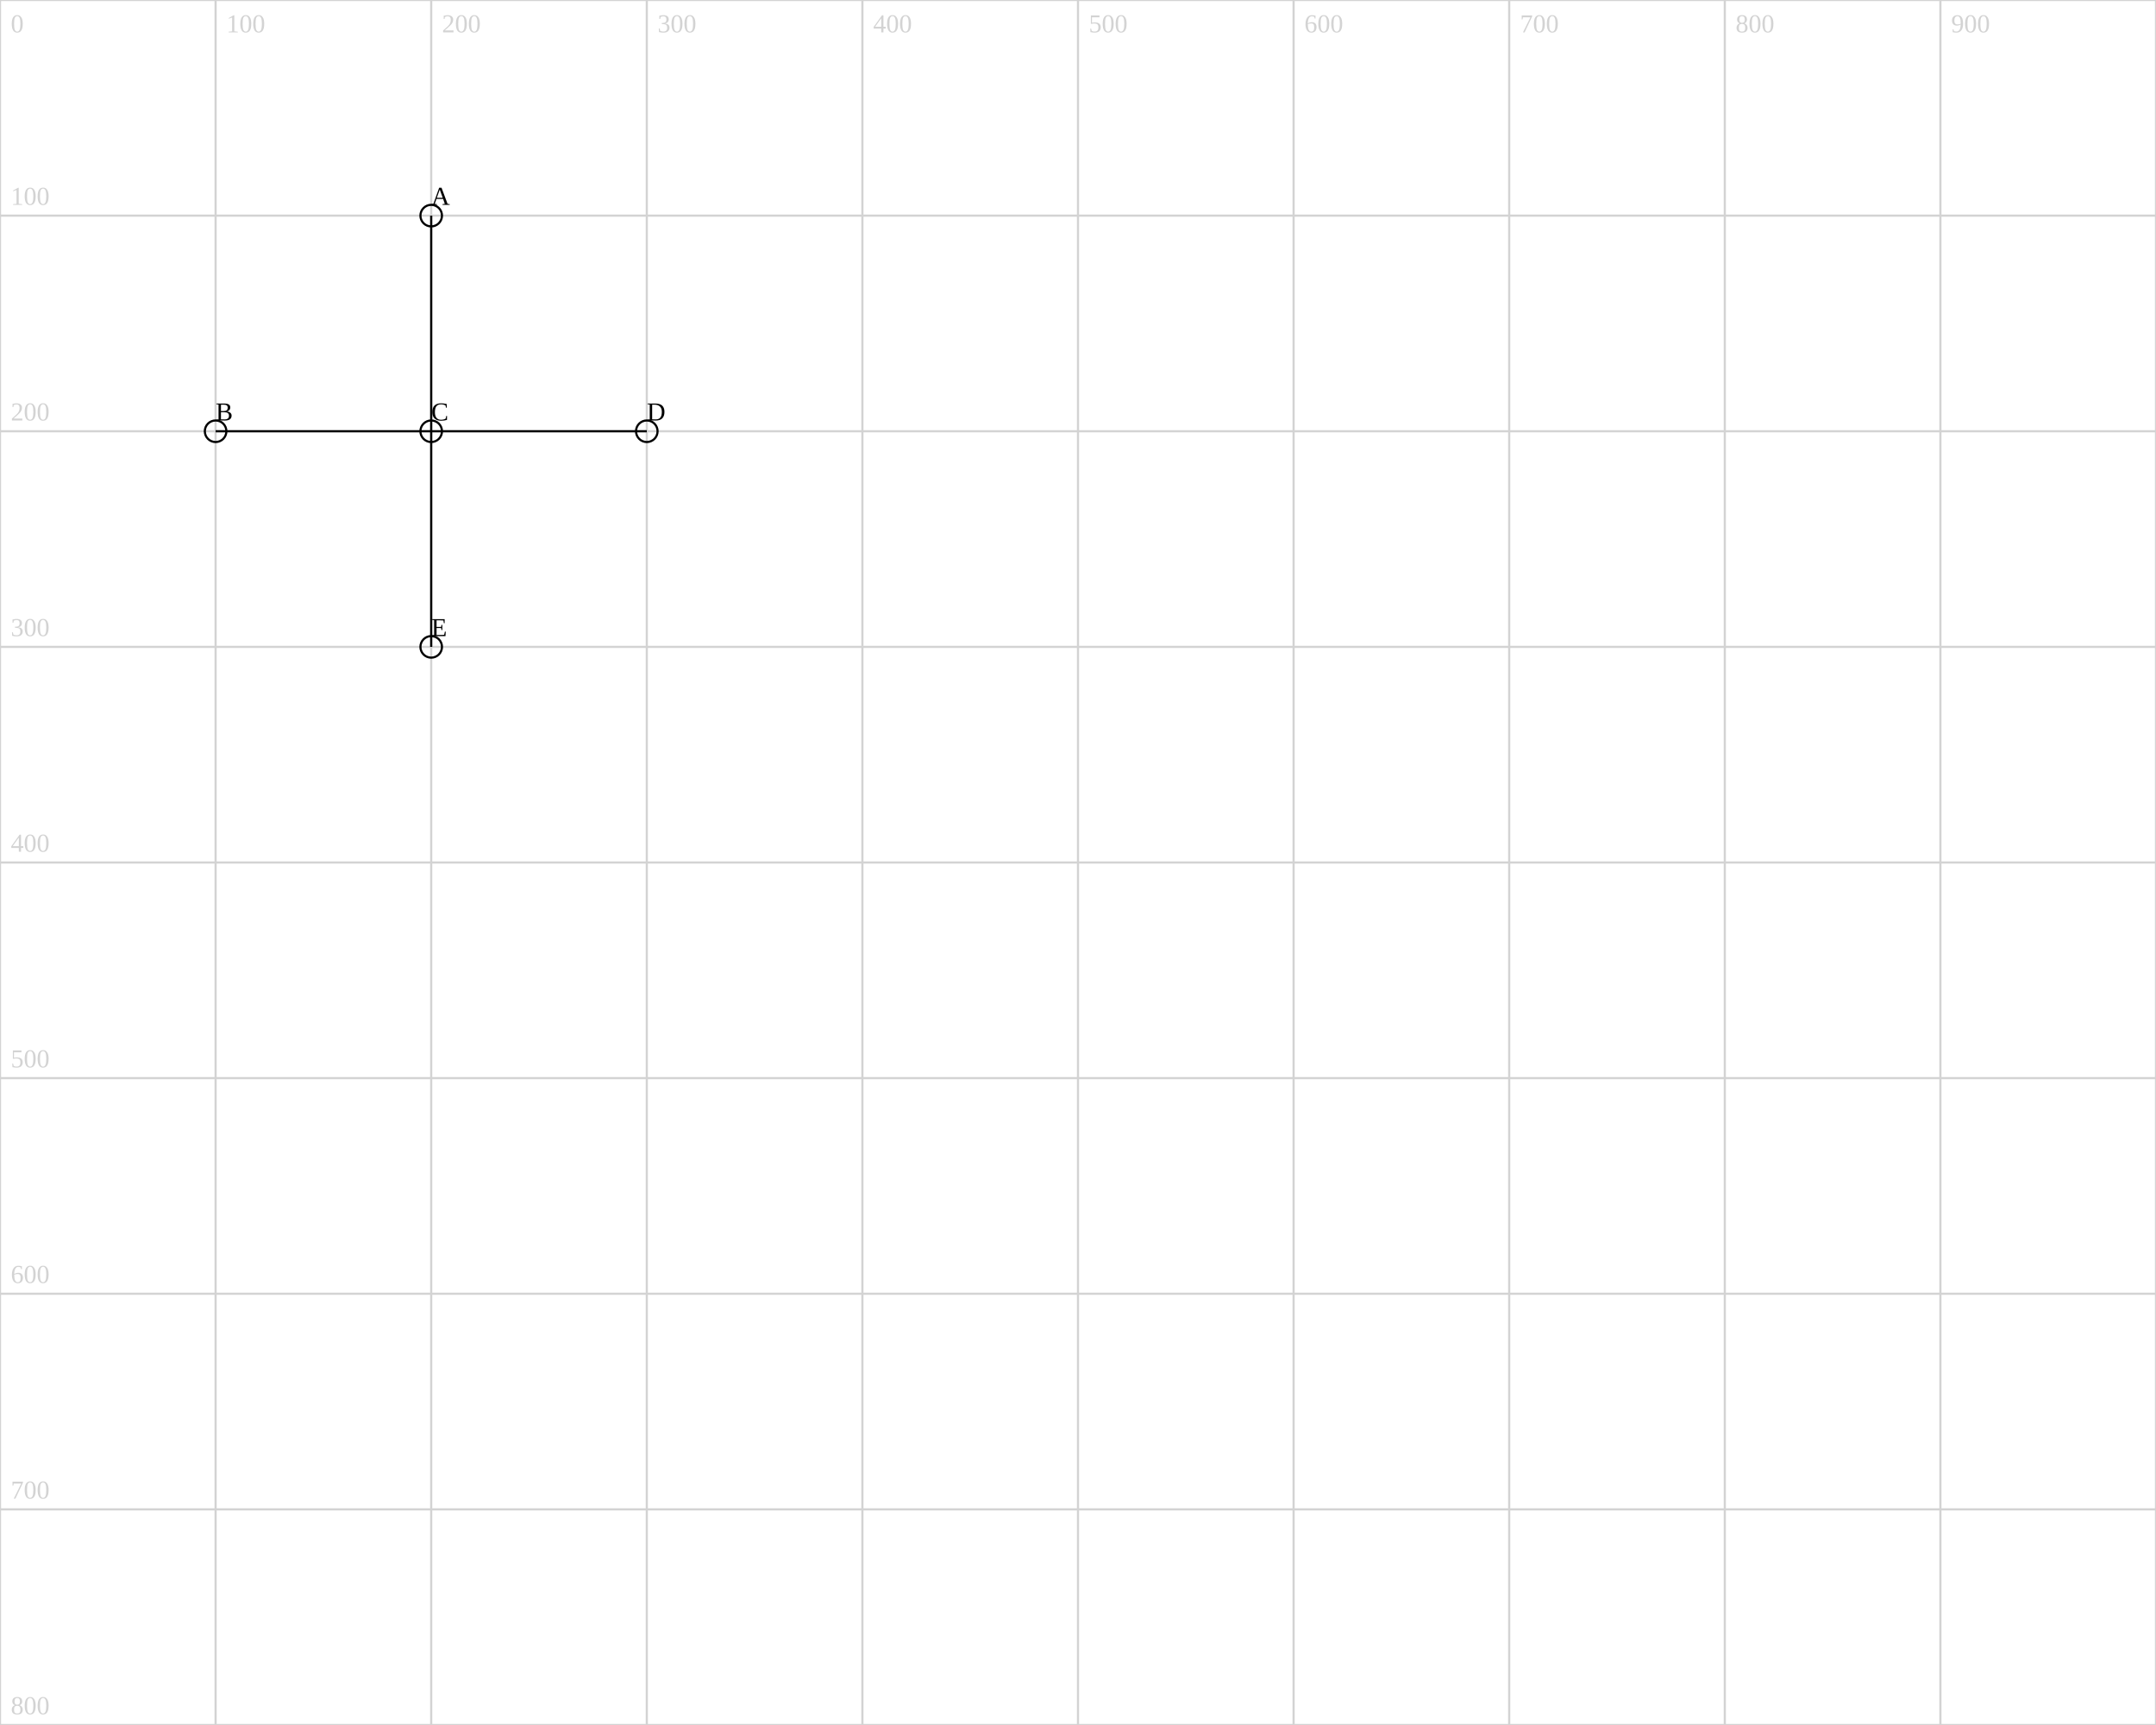
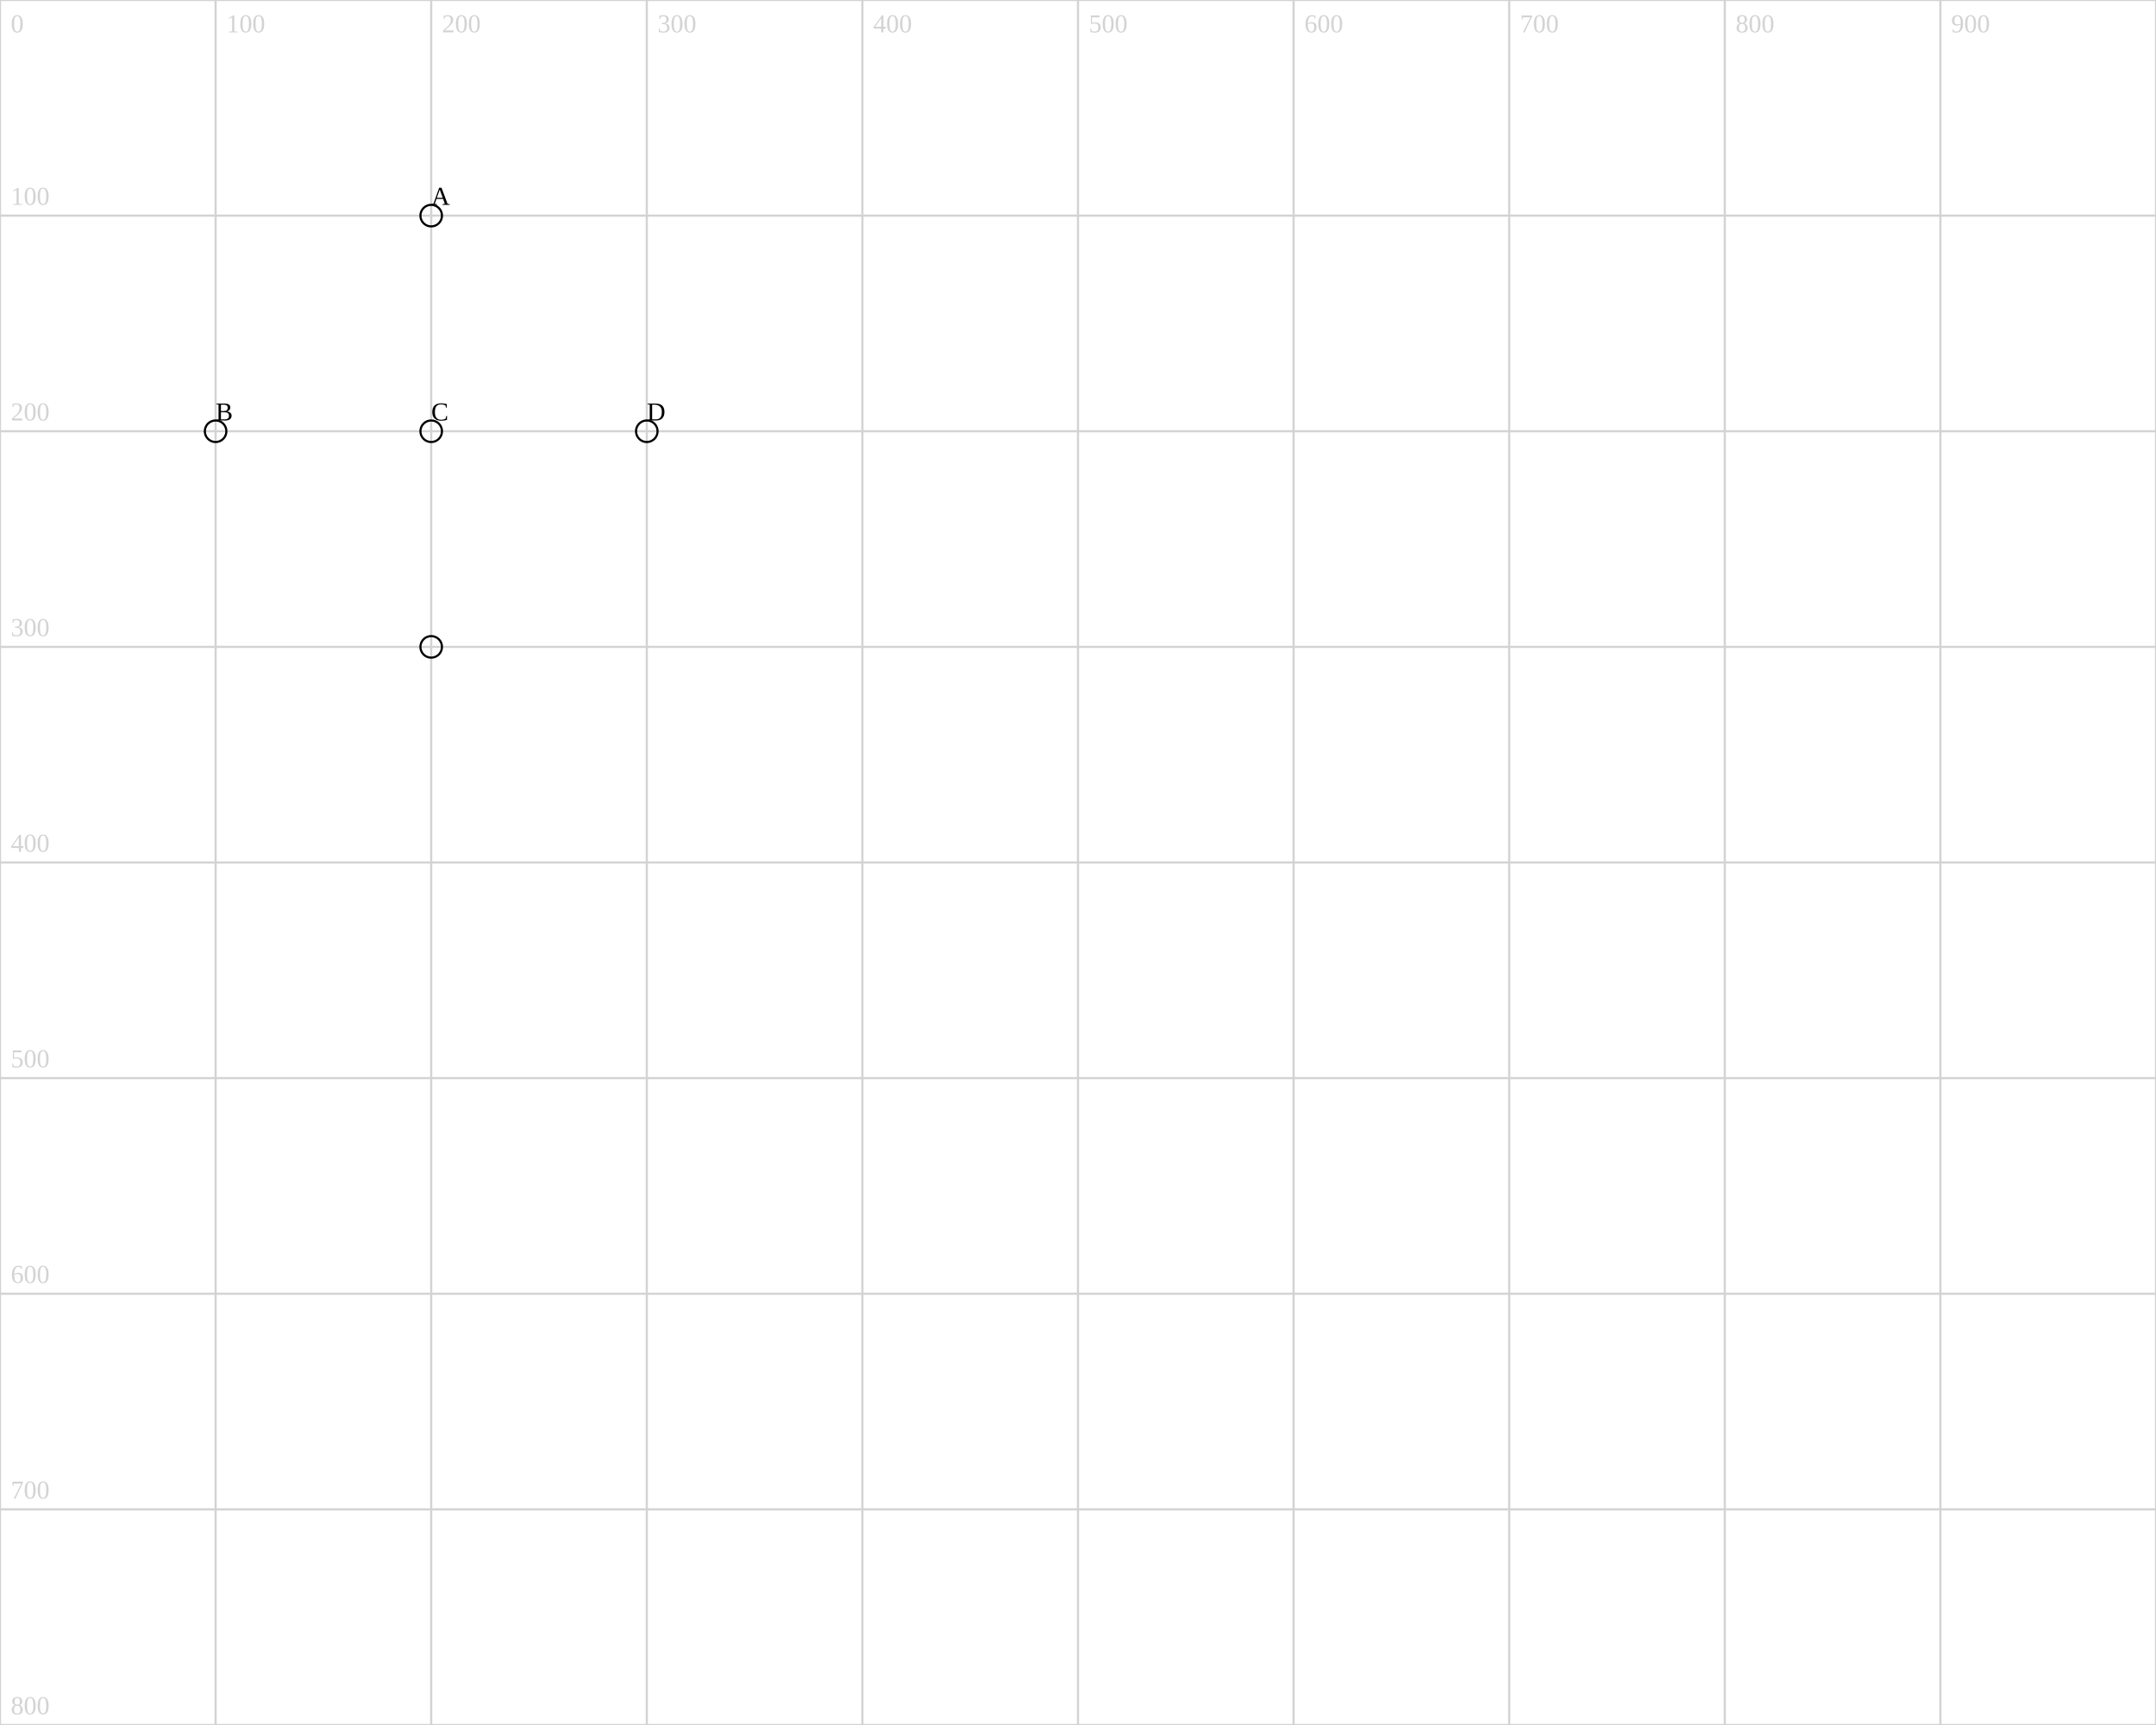
<svg xmlns="http://www.w3.org/2000/svg" version="1.1" width="1000" height="800">
  <line x1="0" y1="0" x2="1000" y2="0" stroke="lightgrey" />
  <text x="5" y="-5" fill="lightgrey">0</text>
  <line x1="0" y1="100" x2="1000" y2="100" stroke="lightgrey" />
  <text x="5" y="95" fill="lightgrey">100</text>
  <line x1="0" y1="200" x2="1000" y2="200" stroke="lightgrey" />
  <text x="5" y="195" fill="lightgrey">200</text>
  <line x1="0" y1="300" x2="1000" y2="300" stroke="lightgrey" />
  <text x="5" y="295" fill="lightgrey">300</text>
  <line x1="0" y1="400" x2="1000" y2="400" stroke="lightgrey" />
  <text x="5" y="395" fill="lightgrey">400</text>
  <line x1="0" y1="500" x2="1000" y2="500" stroke="lightgrey" />
  <text x="5" y="495" fill="lightgrey">500</text>
  <line x1="0" y1="600" x2="1000" y2="600" stroke="lightgrey" />
  <text x="5" y="595" fill="lightgrey">600</text>
  <line x1="0" y1="700" x2="1000" y2="700" stroke="lightgrey" />
  <text x="5" y="695" fill="lightgrey">700</text>
  <line x1="0" y1="800" x2="1000" y2="800" stroke="lightgrey" />
  <text x="5" y="795" fill="lightgrey">800</text>
  <line x1="0" y1="0" x2="0" y2="800" stroke="lightgrey" />
  <text x="5" y="15" fill="lightgrey">0</text>
  <line x1="100" y1="0" x2="100" y2="800" stroke="lightgrey" />
  <text x="105" y="15" fill="lightgrey">100</text>
  <line x1="200" y1="0" x2="200" y2="800" stroke="lightgrey" />
  <text x="205" y="15" fill="lightgrey">200</text>
  <line x1="300" y1="0" x2="300" y2="800" stroke="lightgrey" />
  <text x="305" y="15" fill="lightgrey">300</text>
  <line x1="400" y1="0" x2="400" y2="800" stroke="lightgrey" />
  <text x="405" y="15" fill="lightgrey">400</text>
  <line x1="500" y1="0" x2="500" y2="800" stroke="lightgrey" />
  <text x="505" y="15" fill="lightgrey">500</text>
  <line x1="600" y1="0" x2="600" y2="800" stroke="lightgrey" />
  <text x="605" y="15" fill="lightgrey">600</text>
  <line x1="700" y1="0" x2="700" y2="800" stroke="lightgrey" />
  <text x="705" y="15" fill="lightgrey">700</text>
  <line x1="800" y1="0" x2="800" y2="800" stroke="lightgrey" />
  <text x="805" y="15" fill="lightgrey">800</text>
  <line x1="900" y1="0" x2="900" y2="800" stroke="lightgrey" />
  <text x="905" y="15" fill="lightgrey">900</text>
  <line x1="1000" y1="0" x2="1000" y2="800" stroke="lightgrey" />
  <text x="1005" y="15" fill="lightgrey">1000</text>
  <circle cx="200" cy="100" r="5" fill="none" stroke="black" stroke-width="1" />
  <text x="200" y="95" fill="black">A</text>
  <circle cx="100" cy="200" r="5" fill="none" stroke="black" stroke-width="1" />
  <text x="100" y="195" fill="black">B</text>
  <circle cx="200" cy="200" r="5" fill="none" stroke="black" stroke-width="1" />
  <text x="200" y="195" fill="black">C</text>
  <circle cx="300" cy="200" r="5" fill="none" stroke="black" stroke-width="1" />
  <text x="300" y="195" fill="black">D</text>
  <circle cx="200" cy="300" r="5" fill="none" stroke="black" stroke-width="1" />
-   <text x="200" y="295" fill="black">E</text>
-   <line x1="200" y1="100" x2="200" y2="200" stroke="black" />
-   <line x1="100" y1="200" x2="200" y2="200" stroke="black" />
-   <line x1="200" y1="200" x2="300" y2="200" stroke="black" />
-   <line x1="200" y1="200" x2="200" y2="300" stroke="black" />
</svg>
